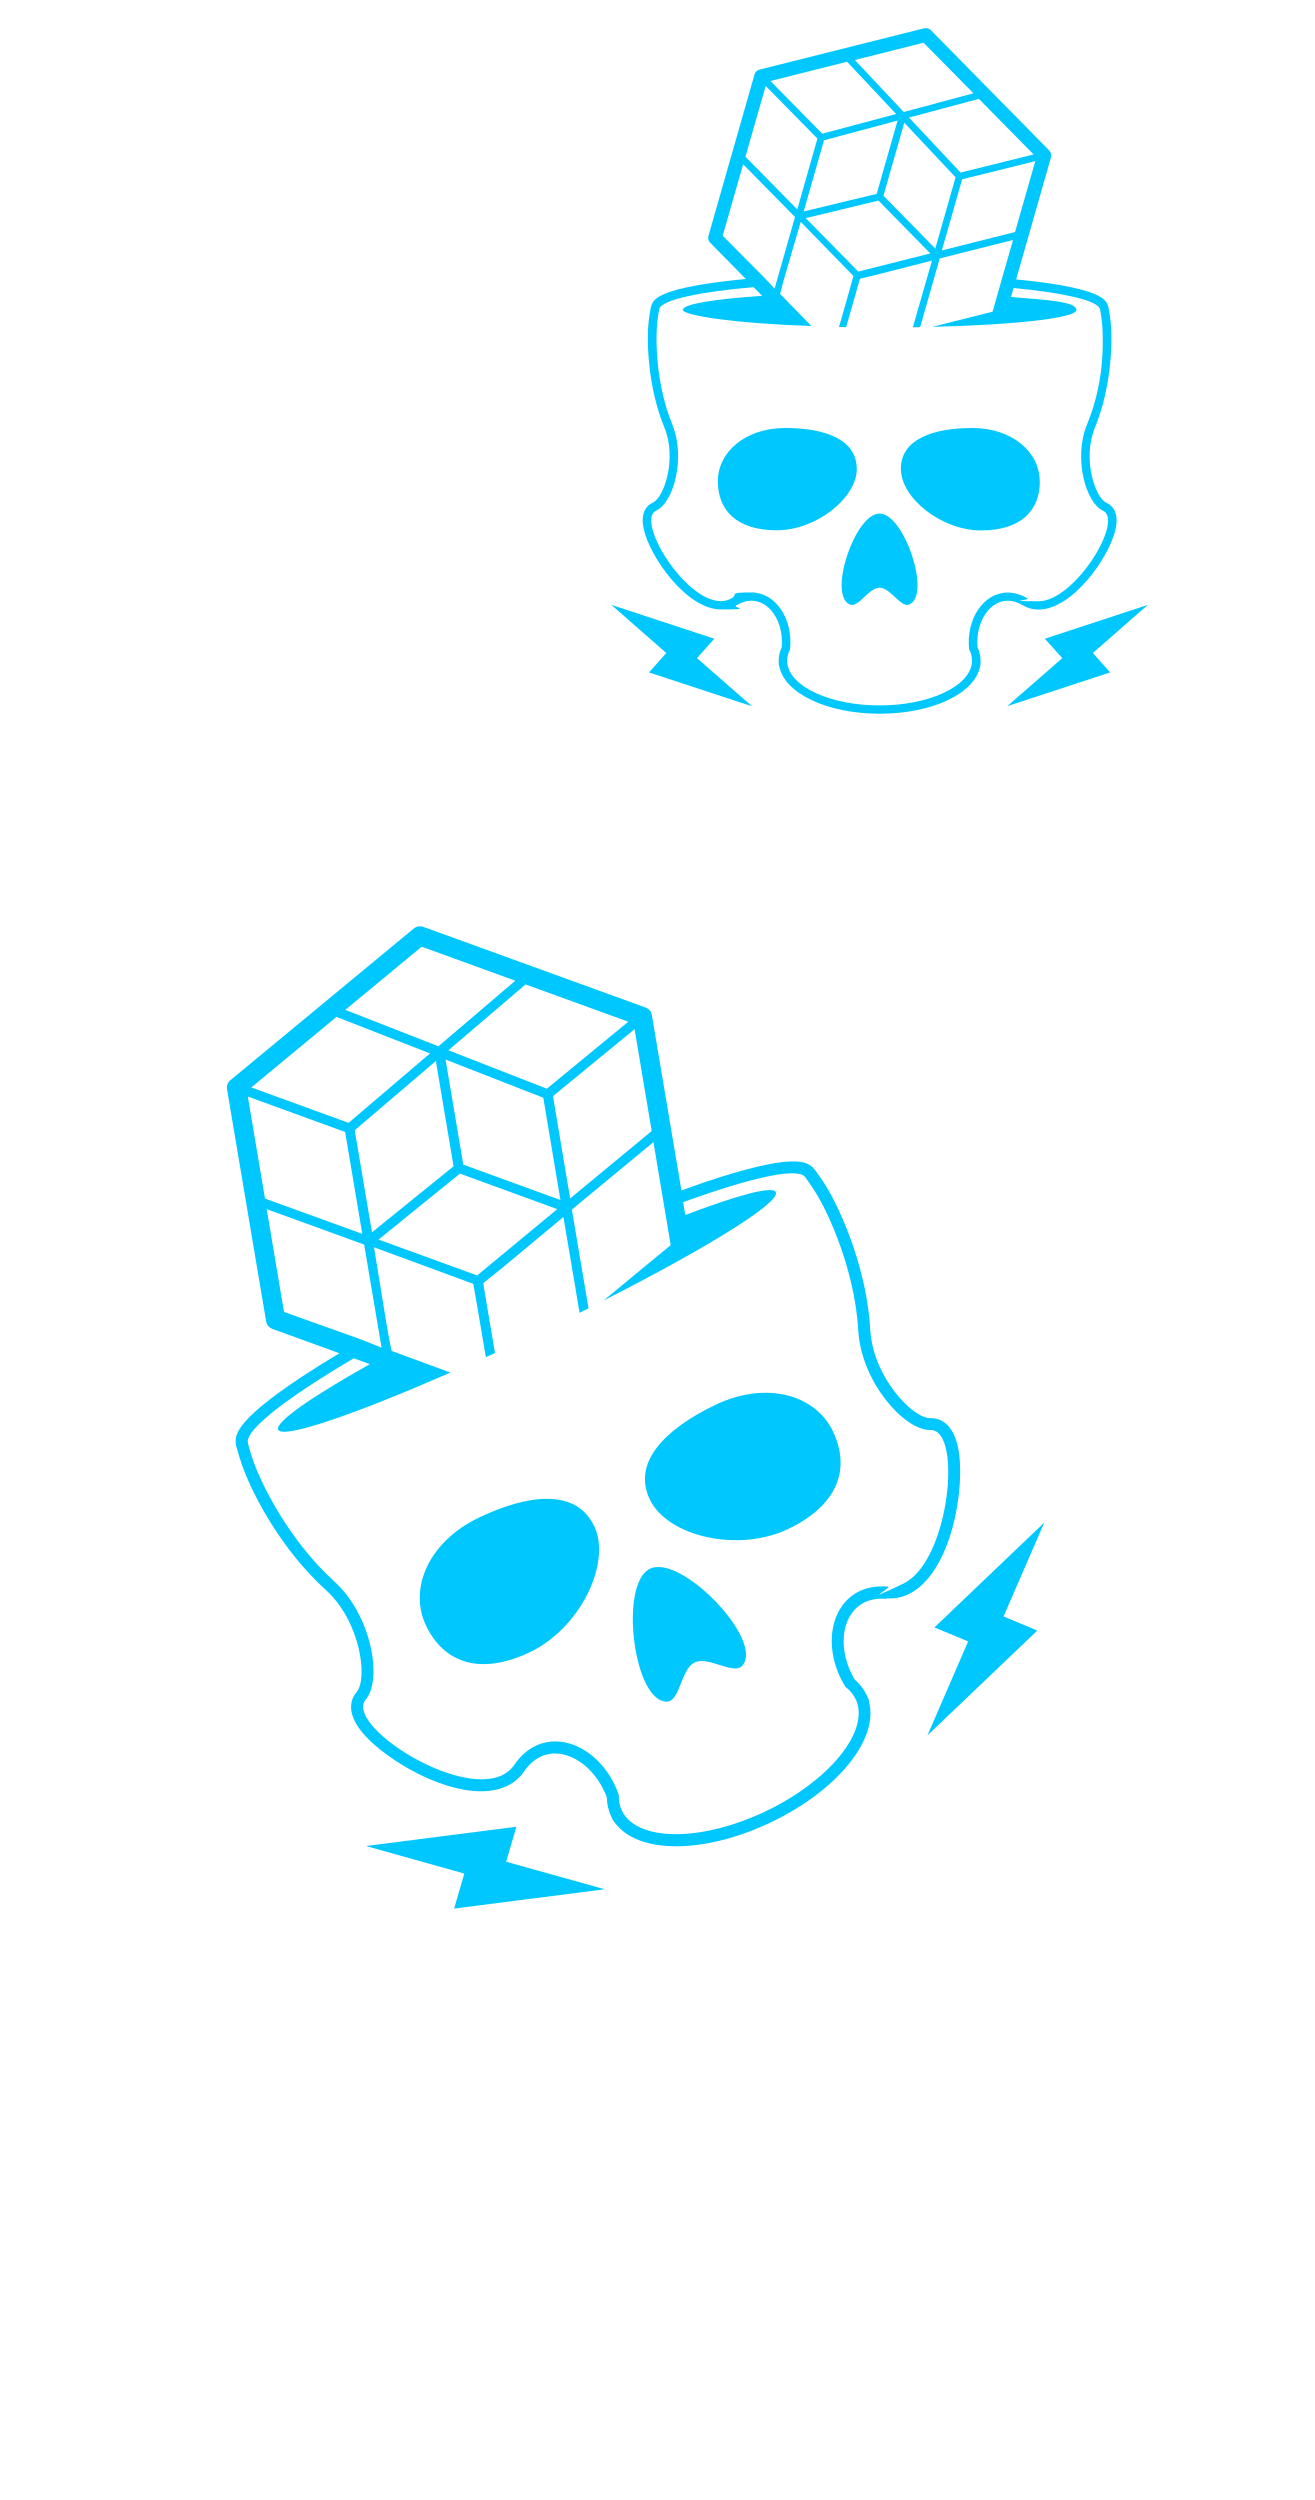
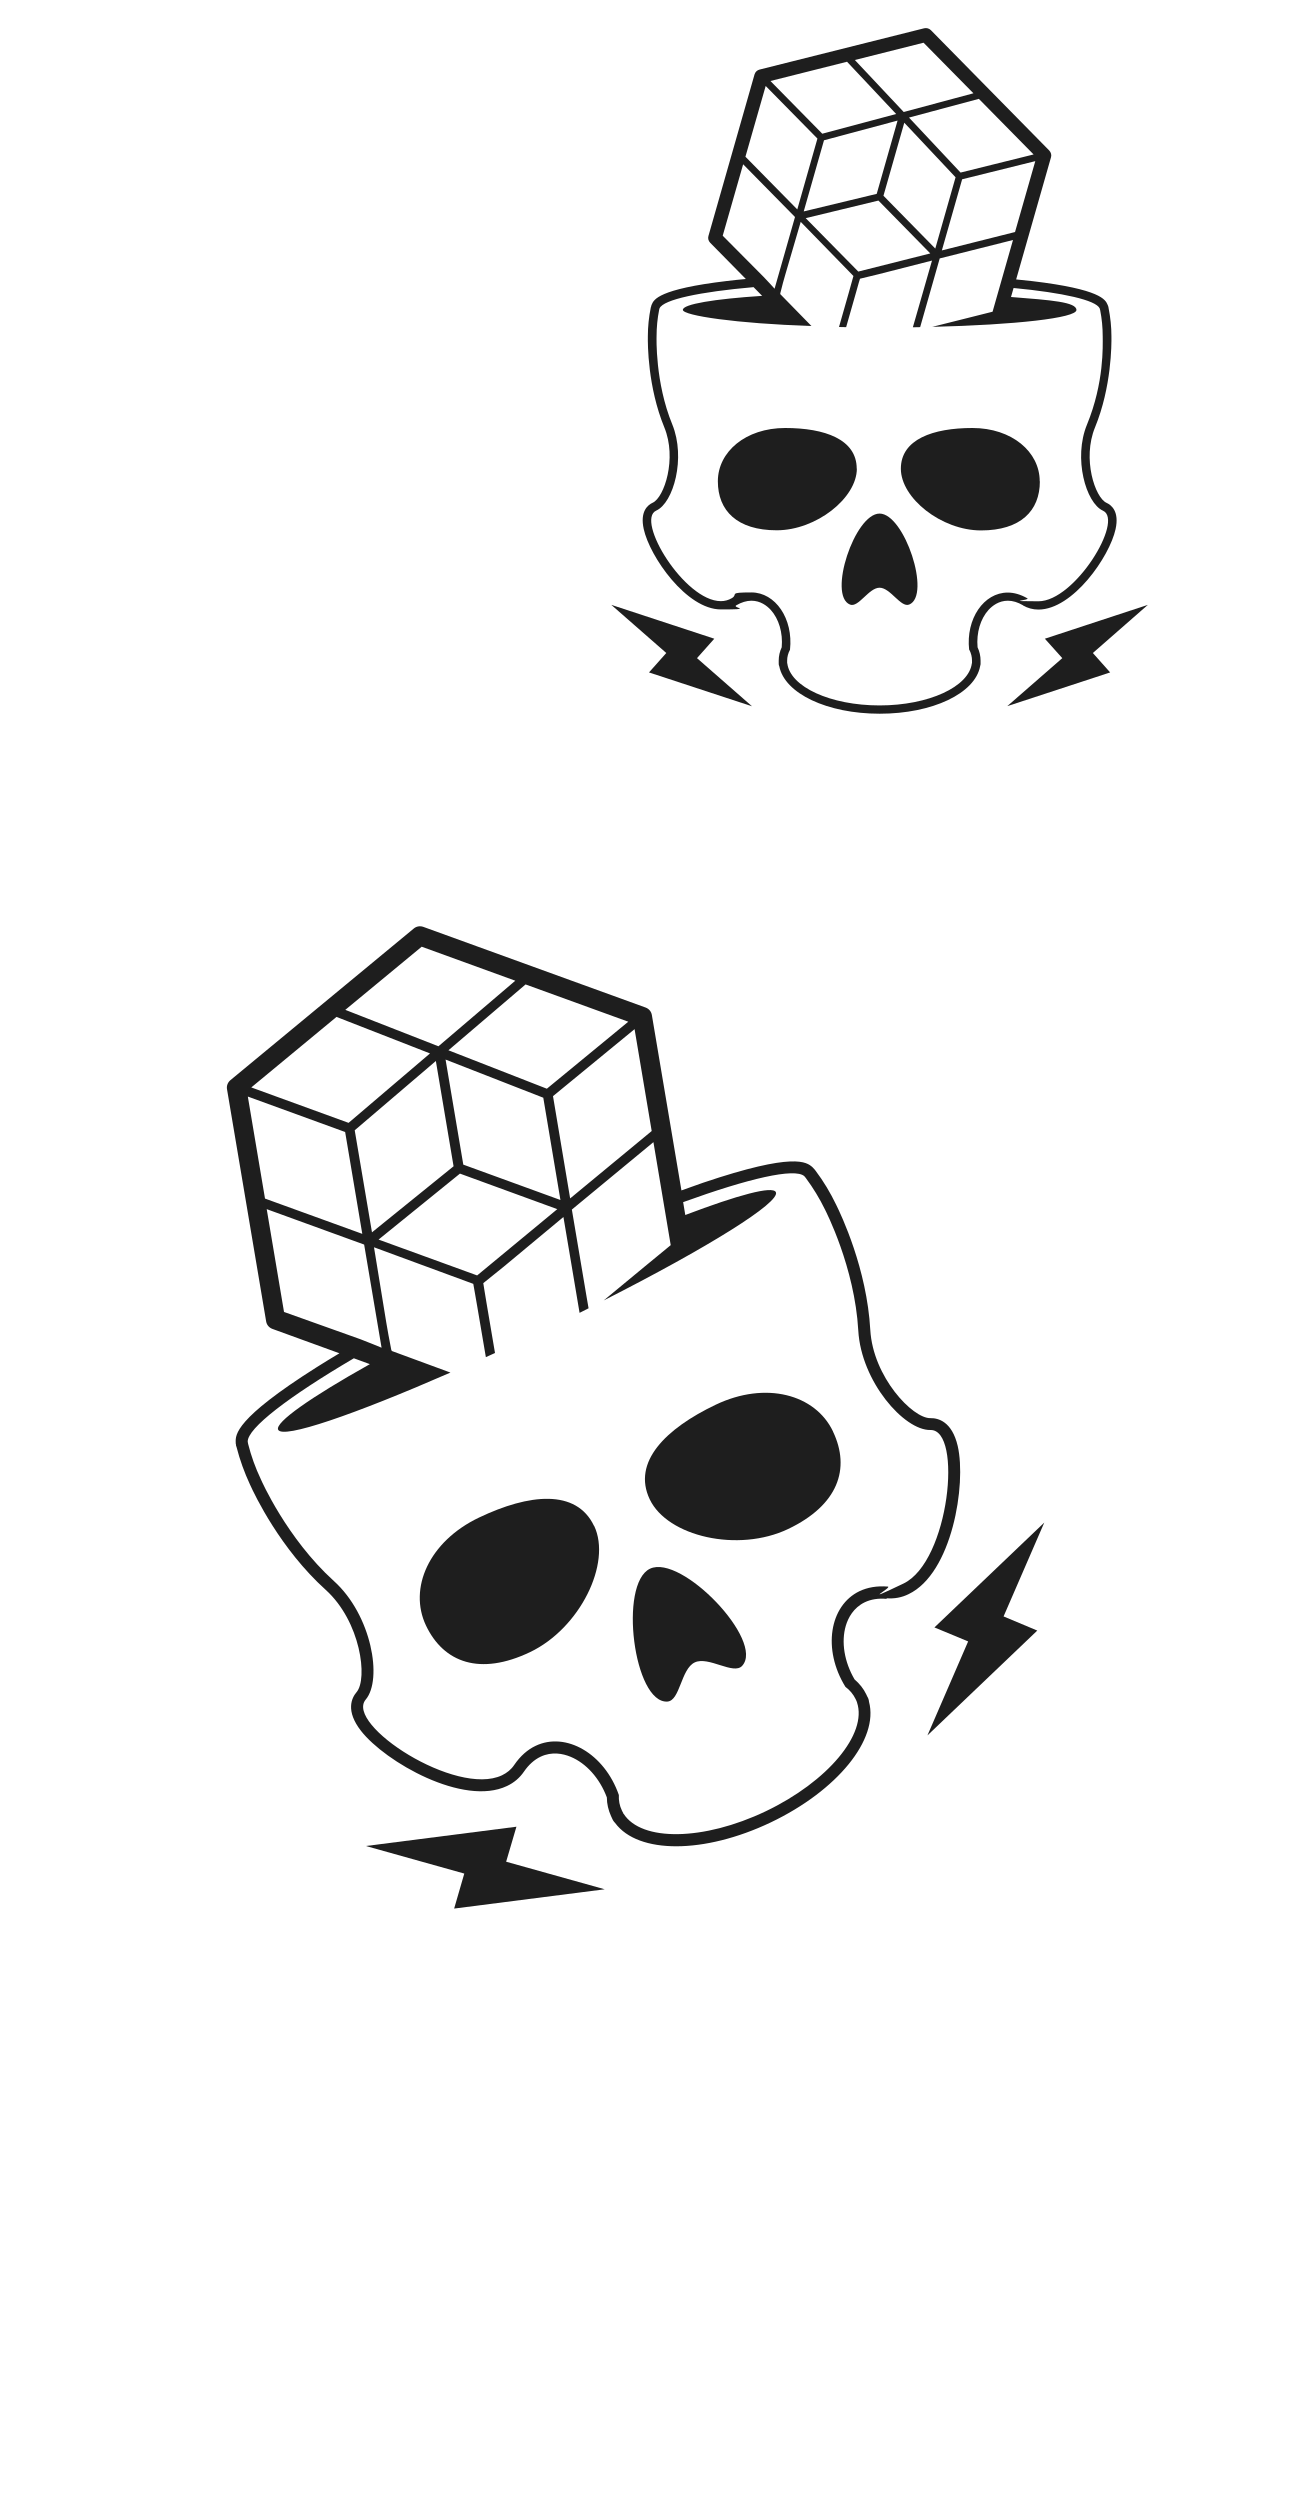
<svg xmlns="http://www.w3.org/2000/svg" id="Layer_1" version="1.1" viewBox="0 0 920 1750">
  <defs>
    <style>
      .st0 {
-         fill: #00c8ff;
+         fill: #1e1e1e;
      }
    </style>
  </defs>
  <g>
    <path class="st0" d="M599.7,328.1c0-20.6-22.4-28.5-50.1-28.5s-47.1,16.7-47.1,37.3,13.5,34.3,41.2,34.3c27.7,0,56.1-22.6,56.1-43.2Z" />
    <path class="st0" d="M727.8,336.9c0-20.6-19.5-37.3-47.1-37.3s-50.1,7.9-50.1,28.5,28.4,43.2,56.1,43.2c27.7,0,41.2-13.7,41.2-34.3Z" />
    <path class="st0" d="M615.7,359.5c-17.4,0-36.4,57.4-20.7,63.7,5.9,2.4,13.1-11.8,20.7-11.8s14.8,14.1,20.7,11.8c15.7-6.3-3.3-63.7-20.7-63.7Z" />
    <polygon class="st0" points="803.5 423.4 731.4 447.1 743.6 460.7 705.1 494.3 777.1 470.7 765 457.1 803.5 423.4" />
    <polygon class="st0" points="500 447.1 427.9 423.4 466.4 457.1 454.3 470.7 526.4 494.4 487.9 460.7 500 447.1" />
    <path class="st0" d="M716.1,423.8c3.3,1.9,6.9,2.9,10.8,2.9,24.1,0,49.8-37,54-56.3,2.7-12.3-2.8-16.8-6.3-18.4-8.1-3.6-17.1-30.9-8.1-52.8,11.6-28.3,11.6-58.1,11.5-63.8,0-6.6-.7-13.2-2-19.8,0-.3-.1-.6-.2-.8v-.3c-.2-.4-.3-.8-.5-1.2-1.5-3.5-4.8-10.8-52.6-16.5-3.7-.4-7.5-.8-11.4-1.2l24.4-85.5c.5-1.6,0-3.4-1.2-4.7l-82.9-84.3c-1.2-1.2-3-1.7-4.7-1.3l-115.2,28.9c-1.7.4-3,1.7-3.5,3.3l-32.3,113.2c-.5,1.7,0,3.4,1.2,4.7l25,25.4c-4.6.4-9.1.9-13.3,1.4-47.9,5.7-51.1,13-52.6,16.5-.2.4-.3.7-.4,1.1v.3c-.2.3-.2.6-.3.9-1.3,6.5-2,13.2-2,19.8-.1,5.7-.1,35.5,11.5,63.8,9,21.8,0,49.1-8.1,52.8-3.5,1.6-9,6.1-6.3,18.4,4.2,19.3,29.9,56.3,54,56.3s7.5-1,10.8-2.9c3.6-2.1,7.2-3.2,10.6-3.2,6.3,0,10.8,3.5,13.5,6.4,5.7,6.3,8.6,16,7.7,26.2-1.4,3-2.1,6.1-2.1,9.3s0,.7,0,1.1c-.1,1,0,2,.4,2.9,3.7,19,33.4,33.2,70.3,33.2s66.8-14.2,70.3-33.3c.3-.8.4-1.8.3-2.7,0-.4,0-.8,0-1.2,0-3.1-.7-6.3-2.1-9.3-.9-10.2,2-19.9,7.7-26.2,2.7-2.9,7.2-6.4,13.5-6.4,3.5,0,7,1.1,10.6,3.2ZM710.6,162.4l-51.3,12.9,14.2-49.8,51.2-12.7-14.2,49.7ZM614.9,140.4l36.3,37-50.4,12.7-36.8-37.4,50.9-12.3ZM562.6,148l14.2-49.8,51.5-13.8-14.6,51.3-51.1,12.3ZM618.4,137.1l14.6-51.2,35.9,38.2-14.2,49.9-36.2-36.9ZM723.6,108.1l-51.2,12.7-36.1-38.5,48.9-13.1,38.3,38.9ZM646.5,29.9l34.9,35.4-48.8,13.1-34.2-36.4,48.1-12.1ZM593,43.3l34.3,36.5-51.7,13.8-36.3-36.9,53.7-13.5ZM535.9,60.1l36.3,36.9-14.1,49.6-36.3-36.9,14.2-49.6ZM505.9,165l14.3-50,36.3,36.9-14.3,50.2-2.9-3.2-4.8-5.1h0l-28.6-28.8ZM678.5,454.8c1.3,2.5,1.9,5,1.9,7.6s0,1,0,1.6c0,0,0,.2,0,.3,0,0,0,0-.1,0-2,16.4-30.2,29.5-64.6,29.5s-62.6-13-64.6-29.5c0,0,0,0-.1,0,0,0,0-.2,0-.3,0-.5,0-1,0-1.6,0-2.6.7-5.2,2-7.6,2.4-21.8-10.3-40.1-27-40.1s-9,1.2-13.7,4c-2.4,1.4-5,2.1-7.7,2.1-25.5,0-60-56.8-45.2-63.4,12-5.4,20.8-36.8,11.2-60.3-12.1-29.4-11-61-11-61.6,0-6.3.6-12.6,1.8-18.6,0-.4.2-.7.3-1.1,2.7-6.1,28.1-11.5,65.8-14.8l6,6.1c-33.6,2.2-55.5,5.8-55.5,9.8s37.5,9.6,90,11.3l-21.8-22.3h0v-.6s1.9-7.4,1.9-7.4h0l1.7-6h0l10.7-36.6,36.9,37.9-1.2,4.3-2,7.2-6.9,24.2c1.7,0,3.3,0,5,.1l6.9-24.2,2-7.1.8-2.6,12.8-3.1h0l37.6-9.6-6.5,22.7-6.9,24c1.7,0,3.4,0,5.1-.1l1.6-5.6,12.1-42.5,51.3-12.9-14.3,50.2-16.7,4.2-25.5,6.4c58.2-1.4,100.9-6.2,100.9-11.8s-17.7-6.9-45.8-9.1l1.8-6.3c34.6,3.3,57.7,8.5,60.3,14.3,0,.4.2.7.3,1.1,1.2,6.1,1.8,12.3,1.8,18.6s1.1,32.1-11,61.6c-9.7,23.5-.8,54.9,11.2,60.3,14.8,6.7-19.7,63.4-45.2,63.4s-5.3-.6-7.8-2.1c-4.7-2.7-9.3-4-13.7-4-16.7,0-29.4,18.3-27,40.1Z" />
  </g>
  <g>
    <path class="st0" d="M415.8,1068.1c-12.4-26-45.5-22.5-80.5-5.8-35,16.7-49.5,49.5-37.1,75.6,12.4,26,37.8,35.3,72.8,18.6,35-16.7,57.3-62.3,44.9-88.4Z" />
    <path class="st0" d="M583.1,1002c-12.4-26-47.1-35.4-82.1-18.7-35,16.7-58.6,40.1-46.2,66.2s61.9,37.5,96.9,20.8c35-16.7,43.8-42.2,31.4-68.2Z" />
    <path class="st0" d="M455,1098.1c-22,10.5-11.4,94.5,12.2,93,8.9-.6,9.4-22.8,19.1-27.4,9.6-4.6,27.2,9,33.2,2.4,16-17.4-42.5-78.5-64.5-68Z" />
    <polygon class="st0" points="731 1065.8 654.1 1139.2 677.7 1149 649.2 1214.8 726.1 1141.4 702.5 1131.5 731 1065.8" />
    <polygon class="st0" points="361.5 1278.7 256.1 1292.2 325 1311.5 317.9 1336 423.3 1322.5 354.3 1303.2 361.5 1278.7" />
    <path class="st0" d="M620.7,1118.8c5.3.4,10.5-.5,15.3-2.9,30.4-14.5,40.6-76.8,34.4-103.7-4-17.2-13.7-19.6-19.1-19.5-12.4.3-40.2-28.8-42.1-61.8-2.4-42.8-20.4-80.5-23.9-87.6-4-8.3-8.8-16.4-14.4-23.8-.2-.3-.5-.6-.7-.9l-.3-.3c-.4-.5-.8-.9-1.2-1.3-4.1-3.5-12.5-10.7-76.5,10.9-4.9,1.7-10,3.5-15.2,5.4l-20.7-122.8c-.4-2.4-2-4.3-4.3-5.2l-155.7-56.5c-2.3-.8-4.8-.4-6.7,1.2l-128.3,106.1c-1.9,1.6-2.8,4-2.4,6.3l27.4,162.6c.4,2.4,2,4.3,4.3,5.2l47,17.1c-5.6,3.3-10.9,6.6-16,9.8-57.1,36.1-56.8,47.2-56.6,52.6,0,.5,0,1.1.2,1.6v.5c.2.4.3.8.4,1.2,2.3,9,5.5,17.8,9.4,26.2,3.3,7.3,21.2,45,53,73.7,24.5,22.2,29.6,62.2,21.6,71.6-3.5,4.1-7.8,13.1,3.1,27.1,17,21.8,71.8,53.1,102.2,38.6,4.9-2.3,8.9-5.7,11.9-10.1,3.3-4.8,7.2-8.3,11.6-10.4,8-3.8,15.8-2.1,20.9,0,11,4.5,20.5,15.1,25.5,28.5,0,4.6,1.1,9,2.9,13s.5.9.7,1.4c.4,1.3,1.2,2.5,2.2,3.5,16.1,21.8,62.3,21.8,108.9-.4,46.7-22.3,75.8-58.2,68.8-84.5-.1-1.3-.5-2.5-1.2-3.6-.2-.5-.4-1-.7-1.5-1.9-4-4.7-7.5-8.2-10.5-7.2-12.3-9.5-26.3-6.1-37.7,1.6-5.3,5.2-12.4,13.2-16.3,4.4-2.1,9.5-2.9,15.3-2.4ZM456.2,791.7l-57.1,47.2-12-71.6,57.1-46.9,12,71.4ZM321.9,821.5l68.2,24.9-56.1,46.4-69-25.1,57-46.2ZM260.4,862.7l-12.1-71.5,56.8-48.5,12.4,73.7-57.2,46.3ZM324.3,815.2l-12.4-73.5,68.4,26.7,12,71.6-68.1-24.8ZM439.8,715.2l-57,46.9-68.9-26.9,54-46.1,71.9,26.1ZM295.2,662.7l65.5,23.8-53.8,45.9-65.2-25.5,53.6-44.3ZM235.7,711.9l65.3,25.5-57,48.6-68.1-24.8,59.7-49.4ZM173.5,767.6l68.1,24.8,12,71.3-68.1-24.7-12-71.3ZM198.8,918.3l-12.1-71.9,68.2,24.8,12.2,72.2-5.6-2.3-9.1-3.6h0s-53.5-19.1-53.5-19.1ZM591.8,1180.8c3.1,2.3,5.5,5.2,7.1,8.5s.6,1.3.8,2c0,.1.2.2.3.3,0,0-.1,0-.1.1,7.4,22-20.4,55.4-63.9,76.2-43.6,20.8-87,21.3-99.5,1.7,0,0-.1,0-.2,0,0-.1,0-.3,0-.4-.4-.6-.7-1.3-1-1.9-1.6-3.3-2.3-7-2.1-10.8-10.1-29.1-37.2-44.5-58.3-34.4-5.5,2.6-10.6,7-14.9,13.3-2.2,3.3-5.1,5.6-8.6,7.3-32.2,15.3-110.1-35.6-95.4-53,11.9-14.1,4.2-59.1-22.3-83-33-29.9-50.8-70.5-51.1-71.2-3.8-8-6.8-16.3-8.9-24.7-.1-.5-.2-1-.3-1.6-.3-9.4,28.6-31.5,74.3-58.4l11.2,4.1c-41.2,23.1-66.6,40.8-64.2,45.9,3.2,6.7,53.1-10.5,120.6-40l-41-15.1h0s-.4-.8-.4-.8l-2-10.5h0s-1.5-8.6-1.5-8.6h0s-8.6-52.7-8.6-52.7l69.5,25.6,1.1,6.2,1.8,10.4,5.9,34.7c2.1-1,4.3-1.9,6.4-2.9l-5.9-34.8-1.7-10.3-.6-3.8,14.4-11.6h0s41.7-34.7,41.7-34.7l5.5,32.6,5.8,34.5c2.1-1.1,4.2-2.1,6.3-3.2l-1.4-8.1-10.3-61,57.1-47.2,12.1,72.1-18.6,15.3-28.3,23.4c72.7-36.9,123.9-68.7,120.5-75.8-2.2-4.6-26.5,2-63.4,16l-1.5-9c45.8-16.6,78.1-24.1,84.8-18.2.3.4.7.8,1,1.2,5.2,7,9.7,14.4,13.6,22.4.3.7,20.7,40,23.2,84.5,2,35.6,32.1,70,50.5,69.6,22.7-.5,13.3,92.1-18.9,107.5s-7.1,2.4-11,2.1c-7.6-.6-14.2.6-19.7,3.2-21.1,10.1-26.1,40.8-9.9,67Z" />
  </g>
</svg>
